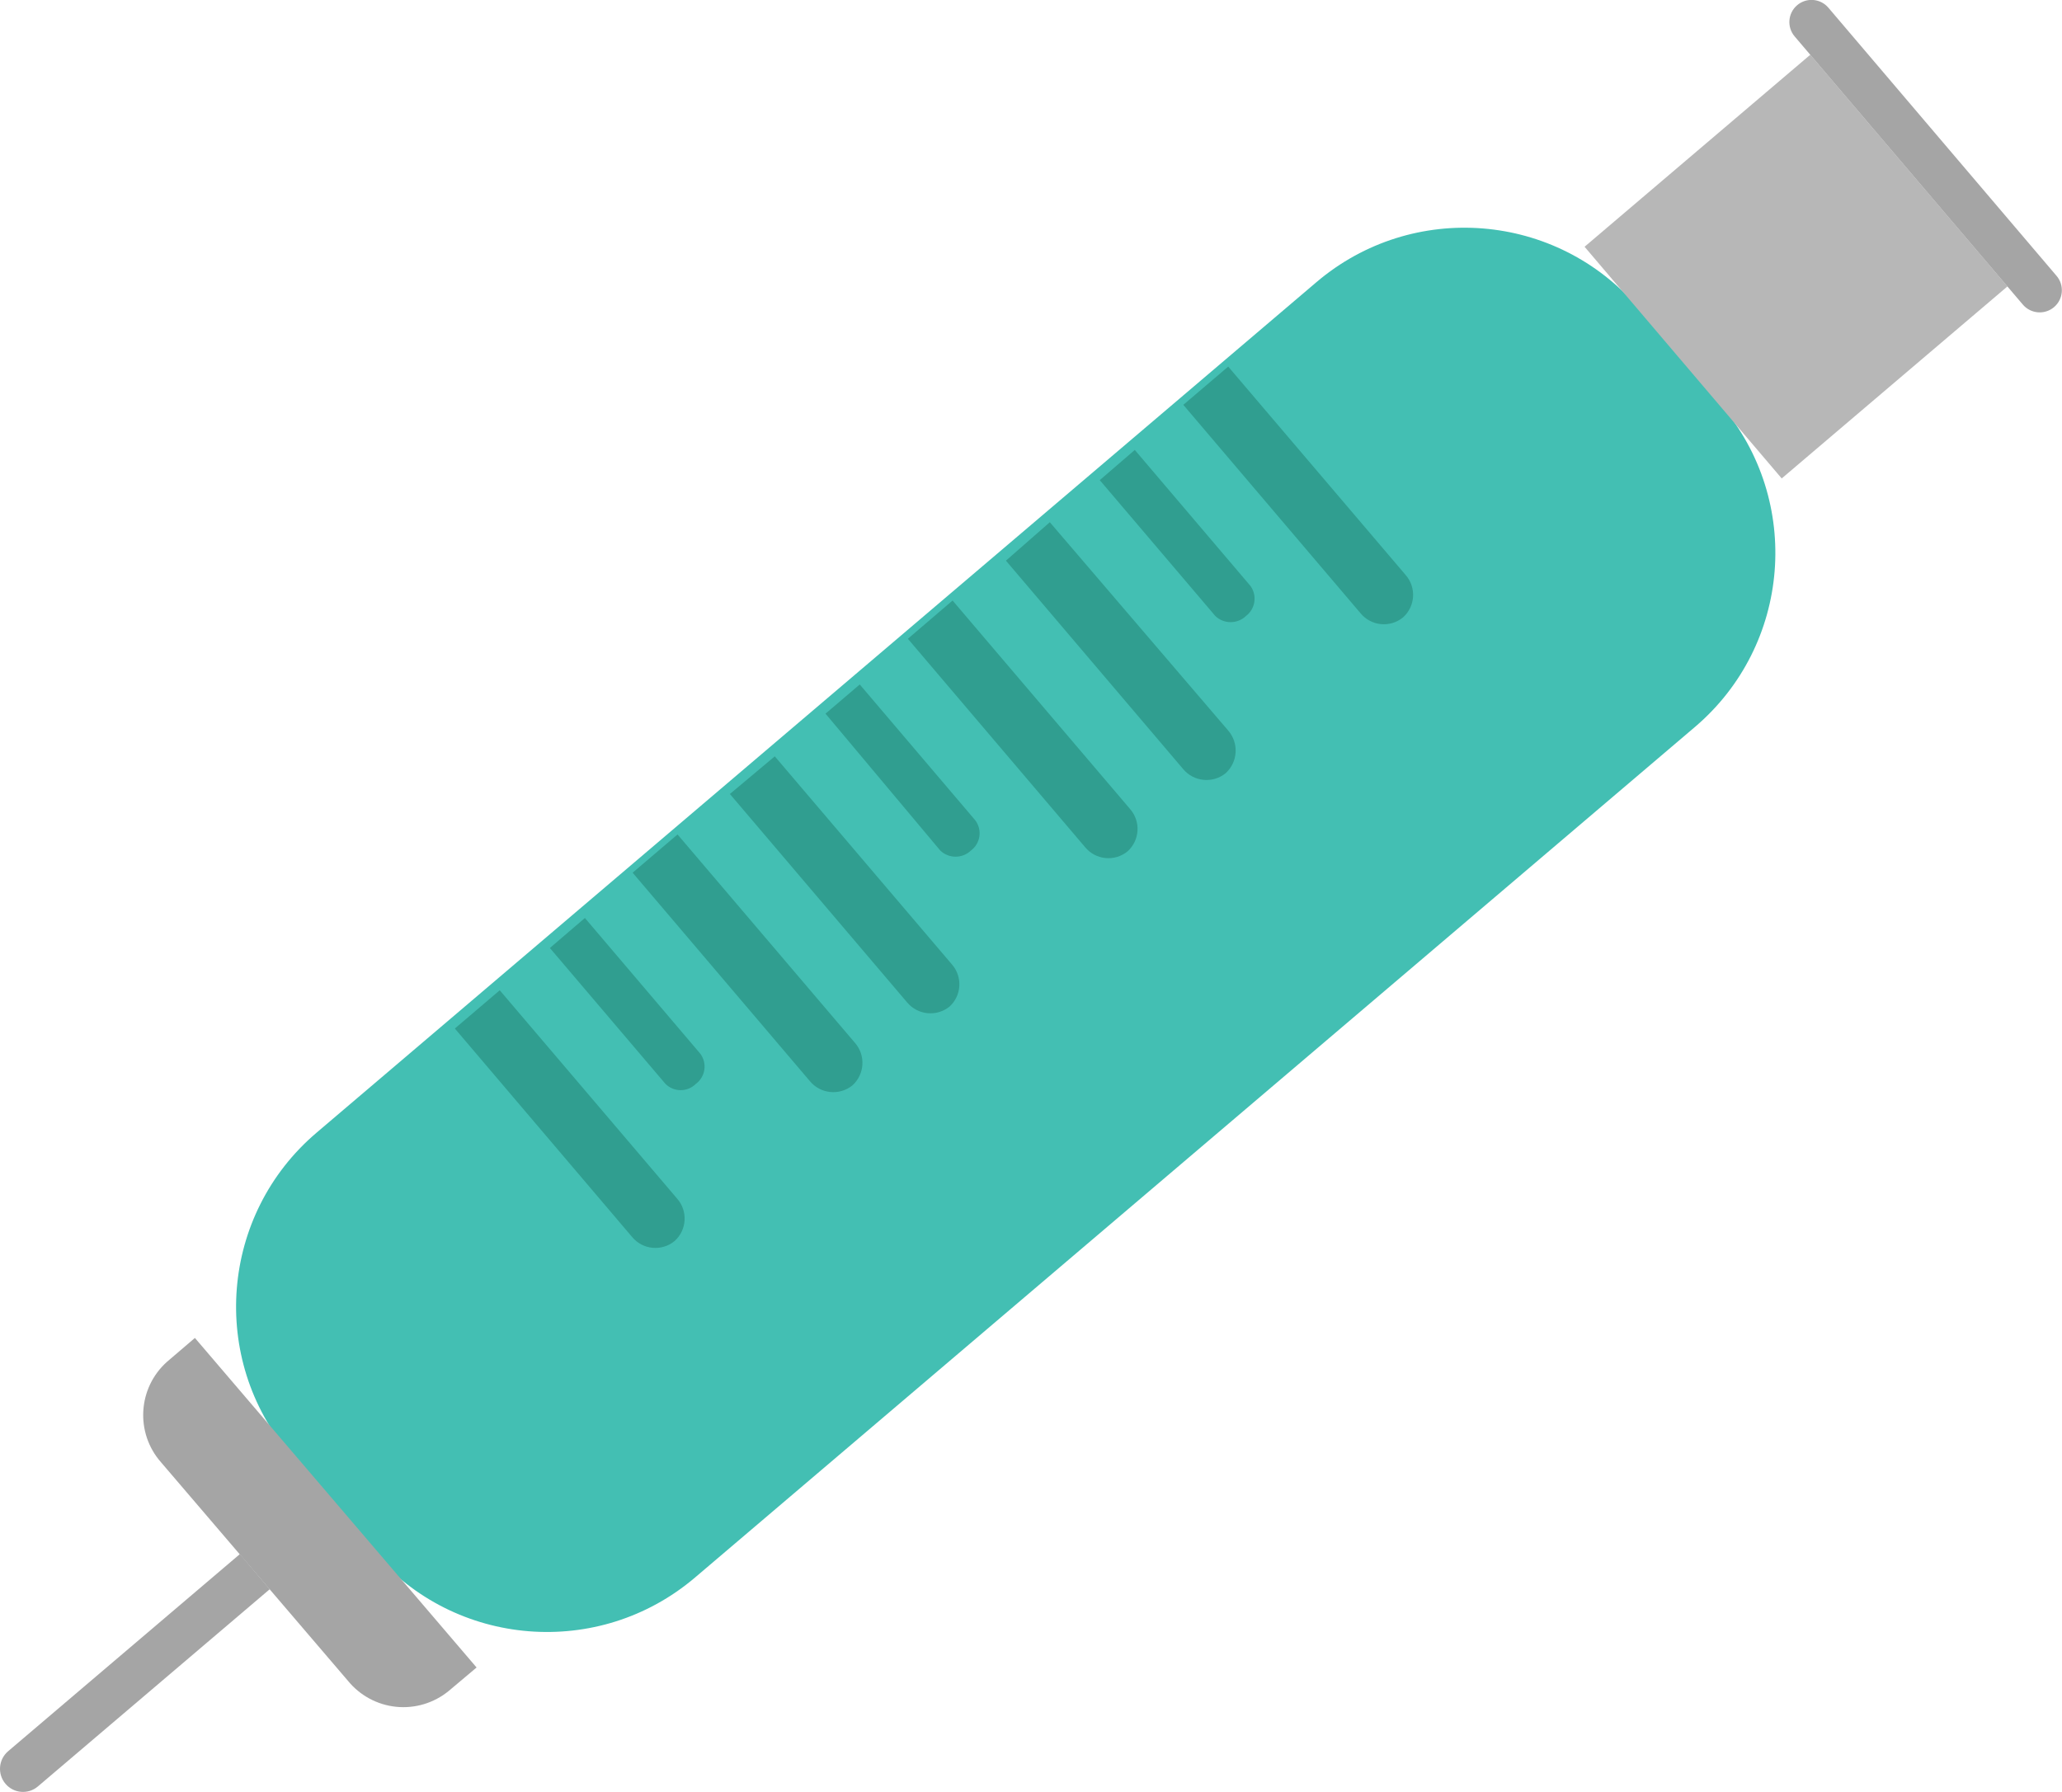
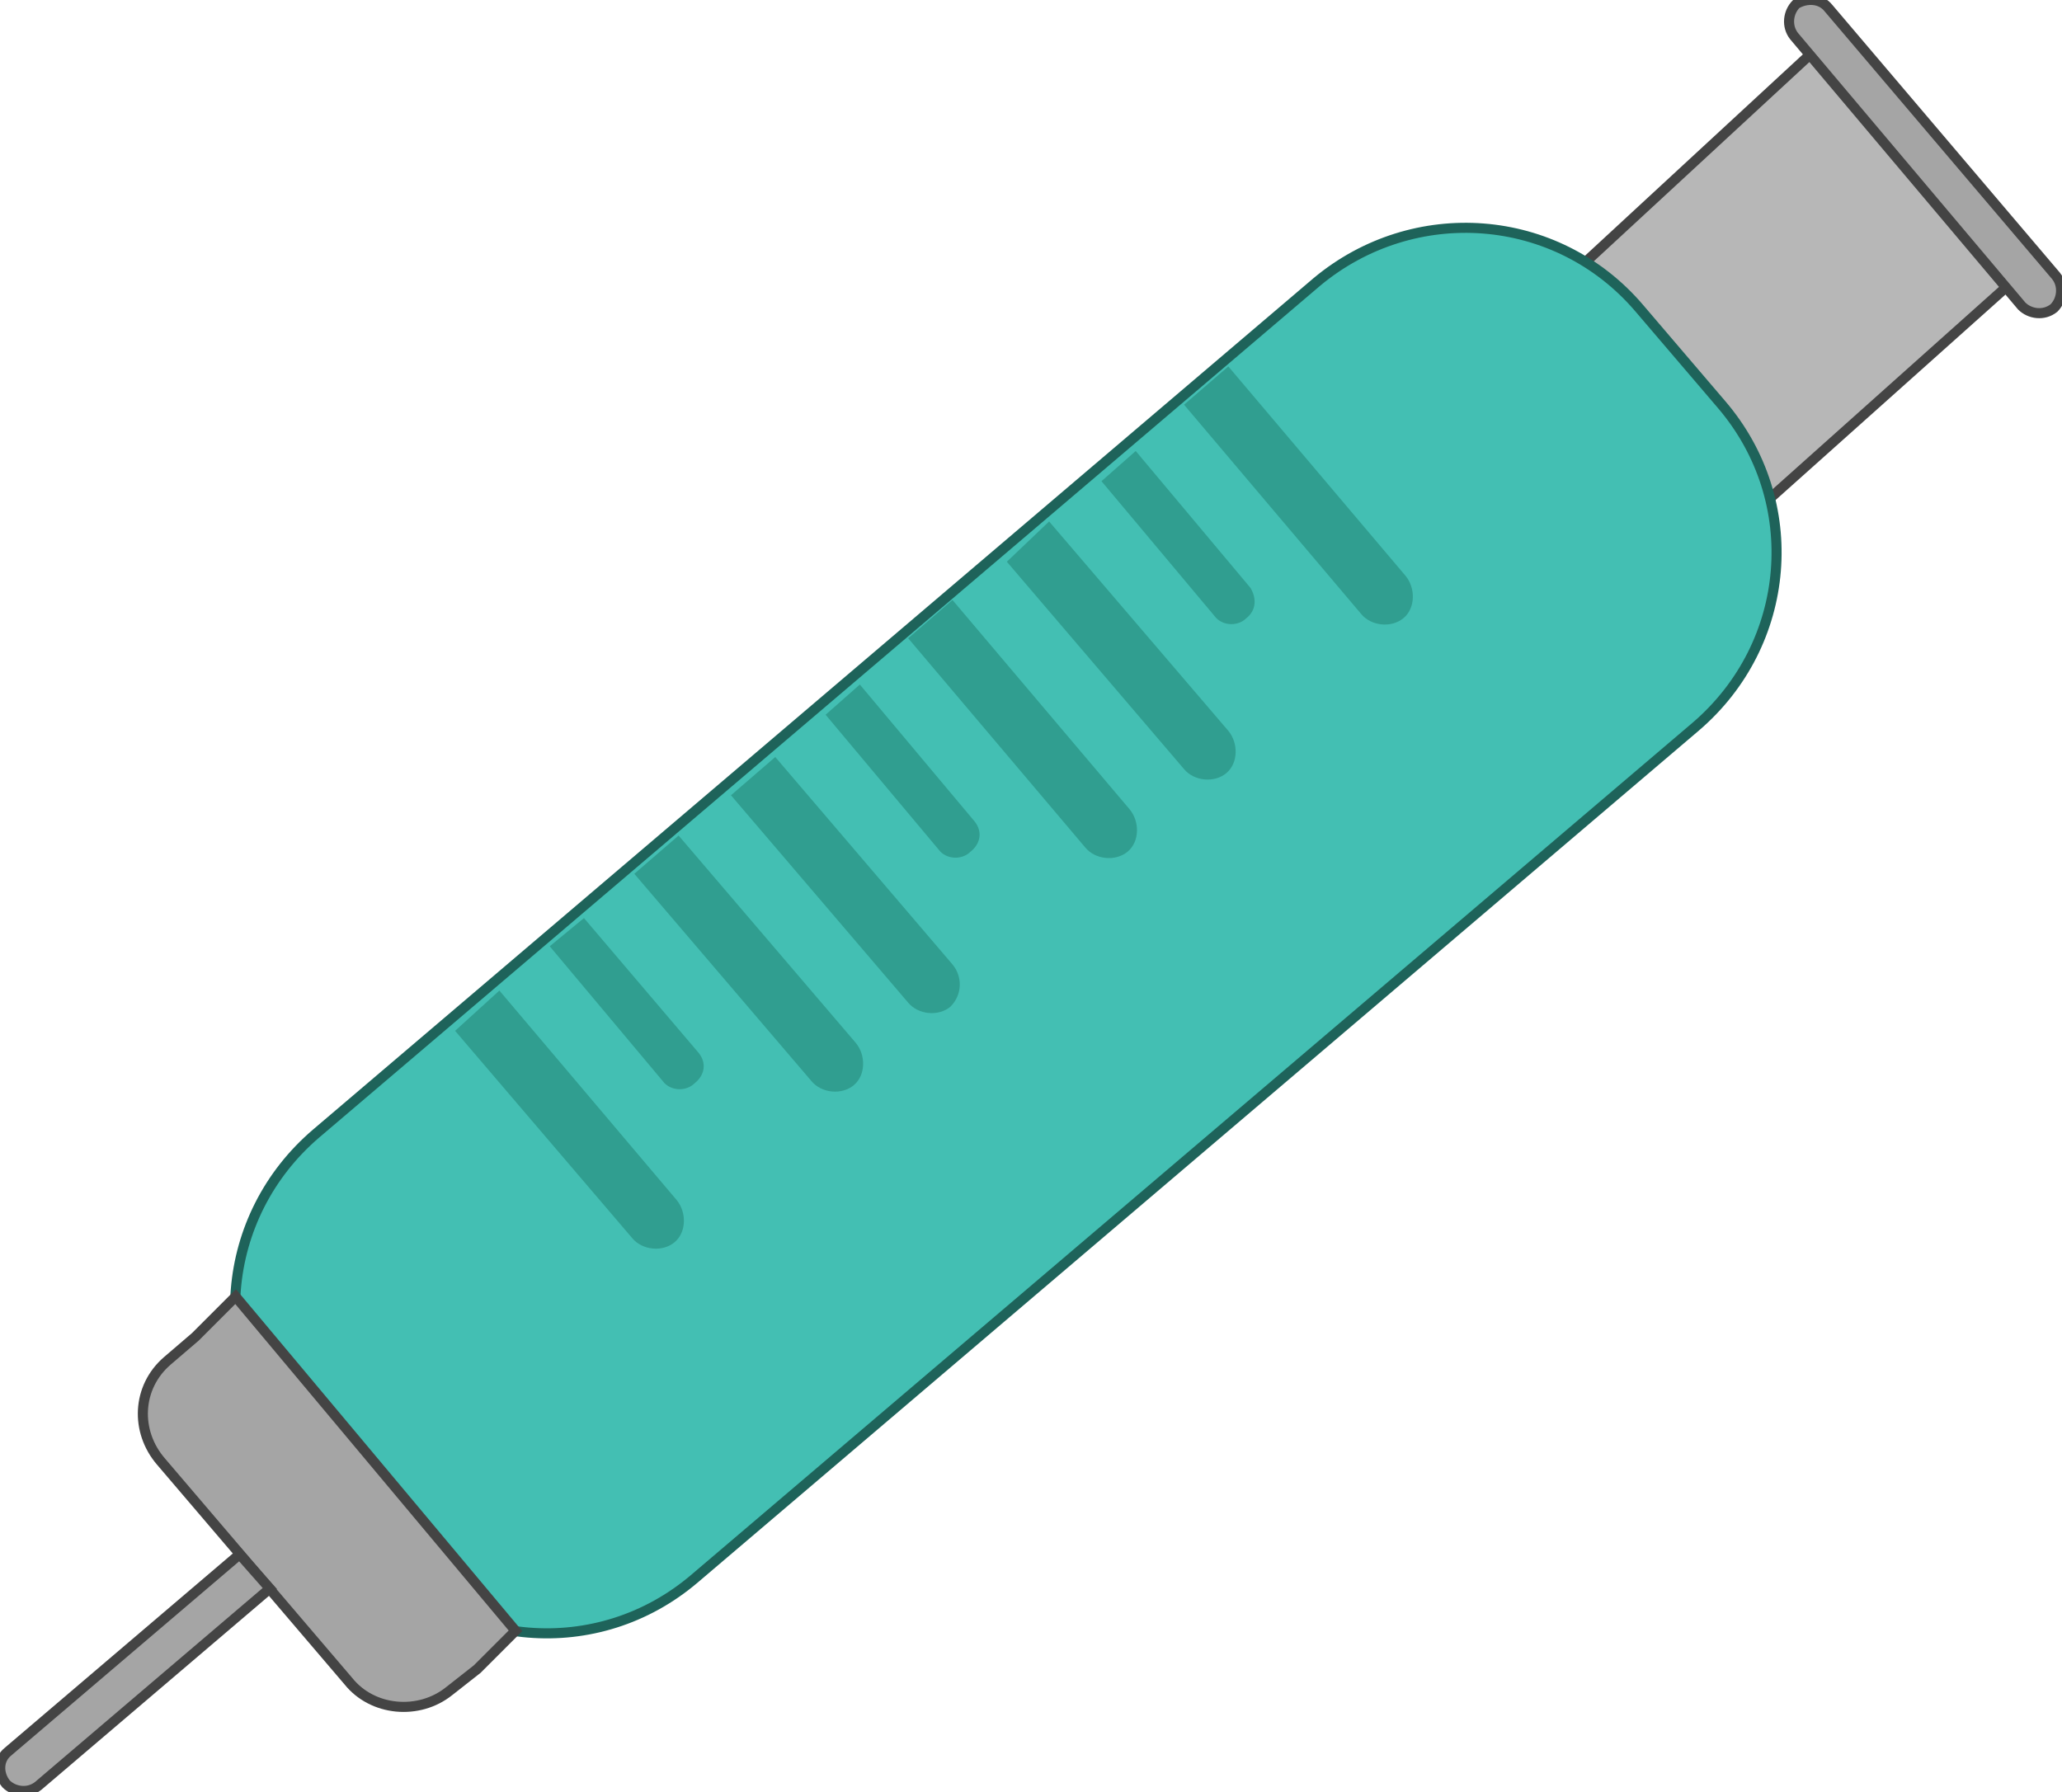
- <svg xmlns="http://www.w3.org/2000/svg" viewBox="0 0 102.41 89.01">
-   <g id="Layer_2" data-name="Layer 2">
-     <g id="Layer_1-2" data-name="Layer 1">
-       <g id="syringe">
-         <rect x="35.45" y="2.24" width="29.01" height="87.9" rx="11.35" transform="translate(52.76 -21.79) rotate(49.61)" style="fill: #43bfb3" />
-         <rect x="81.65" y="5.88" width="15.11" height="14.72" transform="translate(41.48 -63.28) rotate(49.61)" style="fill: #b7b7b7" />
-         <rect x="85.8" y="6.66" width="19.69" height="2.2" rx="1.1" transform="translate(39.57 -70.12) rotate(49.61)" style="fill: #a5a5a5" />
-         <path d="M23.67,82.83,22.28,84a3.55,3.55,0,0,1-5-.51L8,72.64a3.55,3.55,0,0,1,.3-5l1.38-1.18" style="fill: #a5a5a5" />
-         <path d="M5.32,75.21H7.61a0,0,0,0,1,0,0V90.33a1.14,1.14,0,0,1-1.14,1.14h0a1.15,1.15,0,0,1-1.15-1.15V75.21A0,0,0,0,1,5.32,75.21Z" transform="translate(65.75 24.41) rotate(49.61)" style="fill: #a5a5a5" />
-         <path d="M61,18.21l8.81,10.35a1.5,1.5,0,0,1-.13,2.11h0a1.5,1.5,0,0,1-2.11-.21l-8.8-10.35Z" style="fill: #309e90" />
-         <path d="M52.14,25.94,61,36.29a1.52,1.52,0,0,1-.13,2.12h0a1.51,1.51,0,0,1-2.11-.21l-8.8-10.35Z" style="fill: #309e90" />
-         <path d="M56.36,22.35,62.1,29.1a1.08,1.08,0,0,1-.22,1.5h0a1.1,1.1,0,0,1-1.52,0l-5.74-6.75Z" style="fill: #309e90" />
-         <path d="M47.31,29.83l8.81,10.35A1.5,1.5,0,0,1,56,42.29h0a1.5,1.5,0,0,1-2.11-.21l-8.8-10.35Z" style="fill: #309e90" />
-         <path d="M38.48,37.57l8.81,10.35A1.5,1.5,0,0,1,47.16,50h0a1.51,1.51,0,0,1-2.11-.21l-8.8-10.35Z" style="fill: #309e90" />
-         <path d="M42.7,34l5.74,6.75a1.07,1.07,0,0,1-.22,1.5h0a1.1,1.1,0,0,1-1.52,0L41,35.45Z" style="fill: #309e90" />
-         <path d="M33.65,41.45,42.46,51.8a1.51,1.51,0,0,1-.13,2.12h0a1.51,1.51,0,0,1-2.11-.22l-8.8-10.35Z" style="fill: #309e90" />
-         <path d="M24.82,49.19l8.81,10.35a1.5,1.5,0,0,1-.13,2.11h0a1.5,1.5,0,0,1-2.11-.21l-8.8-10.35Z" style="fill: #309e90" />
-         <path d="M29.05,45.6l5.73,6.74a1.07,1.07,0,0,1-.22,1.5h0a1.07,1.07,0,0,1-1.51,0l-5.74-6.75Z" style="fill: #309e90" />
-       </g>
+ <svg xmlns="http://www.w3.org/2000/svg" version="1.1" id="Layer_1" x="0px" y="0px" viewBox="0 0 102.4 89" style="enable-background:new 0 0 102.4 89;" xml:space="preserve">
+   <style type="text/css">
+ 	.st0{fill:#B7B7B7;stroke:#444444;stroke-width:0.5;stroke-miterlimit:10;}
+ 	.st1{fill:#A5A5A5;stroke:#444444;stroke-width:0.5;stroke-miterlimit:10;}
+ 	.st2{fill:#D2FFF8;stroke:#1E635A;stroke-width:0.5;stroke-miterlimit:10;}
+ 	.st3{fill:#B6EFE4;stroke:#1E635A;stroke-width:0.5;stroke-miterlimit:10;}
+ 	.st4{fill:#43BFB3;stroke:#1E635A;stroke-width:0.5;stroke-miterlimit:10;}
+ 	.st5{fill:#309E90;}
+ </style>
+   <g id="pusher">
+     <polygon class="st0" points="89.9,2.7 99.7,14.2 86.5,26 76.7,14.9  " />
+     <path class="st1" d="M90.8,0.4l11.3,13.3c0.4,0.5,0.3,1.2-0.1,1.6l0,0c-0.5,0.4-1.2,0.3-1.6-0.1L89.1,1.8c-0.4-0.5-0.3-1.2,0.1-1.6   l0,0C89.7-0.1,90.4-0.1,90.8,0.4z" />
+   </g>
+   <g>
+     <g id="liquid">
+       <path class="st4" d="M81.4,15.3l4.1,4.8c4.1,4.8,3.5,11.9-1.3,16L34.5,78.4c-4.8,4.1-11.9,3.5-16-1.3l-4.1-4.8    c-4.1-4.8-3.5-11.9,1.3-16L65.4,14C70.2,10,77.3,10.5,81.4,15.3z" />
+       <path class="st5" d="M61,18.2l8.8,10.4c0.5,0.6,0.5,1.6-0.1,2.1l0,0c-0.6,0.5-1.6,0.4-2.1-0.2l-8.8-10.4L61,18.2z" />
+       <path class="st5" d="M52.1,25.9L61,36.3c0.5,0.6,0.5,1.6-0.1,2.1l0,0c-0.6,0.5-1.6,0.4-2.1-0.2L50,27.9L52.1,25.9z" />
+       <path class="st5" d="M56.4,22.4l5.7,6.8c0.3,0.5,0.3,1.1-0.2,1.5l0,0c-0.4,0.4-1.1,0.4-1.5,0l-5.7-6.8L56.4,22.4z" />
+       <path class="st5" d="M47.3,29.8l8.8,10.4c0.5,0.6,0.5,1.6-0.1,2.1l0,0c-0.6,0.5-1.6,0.4-2.1-0.2l-8.8-10.4L47.3,29.8z" />
+       <path class="st5" d="M38.5,37.6l8.8,10.3c0.5,0.6,0.5,1.5-0.1,2.1l0,0c-0.6,0.5-1.6,0.4-2.1-0.2l-8.8-10.3L38.5,37.6z" />
+       <path class="st5" d="M42.7,34l5.7,6.8c0.4,0.5,0.3,1.1-0.2,1.5c0,0,0,0,0,0l0,0c-0.4,0.4-1.1,0.4-1.5,0L41,35.5L42.7,34z" />
+       <path class="st5" d="M33.7,41.5l8.8,10.3c0.5,0.6,0.5,1.6-0.1,2.1l0,0c-0.6,0.5-1.6,0.4-2.1-0.2l-8.8-10.3L33.7,41.5z" />
+       <path class="st5" d="M24.8,49.2l8.8,10.4c0.5,0.6,0.5,1.6-0.1,2.1l0,0c-0.6,0.5-1.6,0.4-2.1-0.2l-8.8-10.3L24.8,49.2z" />
+       <path class="st5" d="M29,45.6l5.7,6.7c0.4,0.5,0.3,1.1-0.2,1.5c0,0,0,0,0,0l0,0c-0.4,0.4-1.1,0.4-1.5,0l-5.7-6.8L29,45.6z" />
    </g>
  </g>
+   <path class="st1" d="M25.6,81l-1.9,1.9L22.3,84c-1.5,1.2-3.8,1-5-0.5c0,0,0,0,0,0L8,72.6c-1.3-1.5-1.2-3.7,0.3-5l1.4-1.2l2-2  L25.6,81z" />
+   <path id="needle" class="st1" d="M11.9,77.2l1.5,1.7l0,0L1.9,88.7c-0.5,0.4-1.2,0.3-1.6-0.1l0,0c-0.4-0.5-0.4-1.2,0.1-1.6l0,0  L11.9,77.2L11.9,77.2z" />
</svg>
